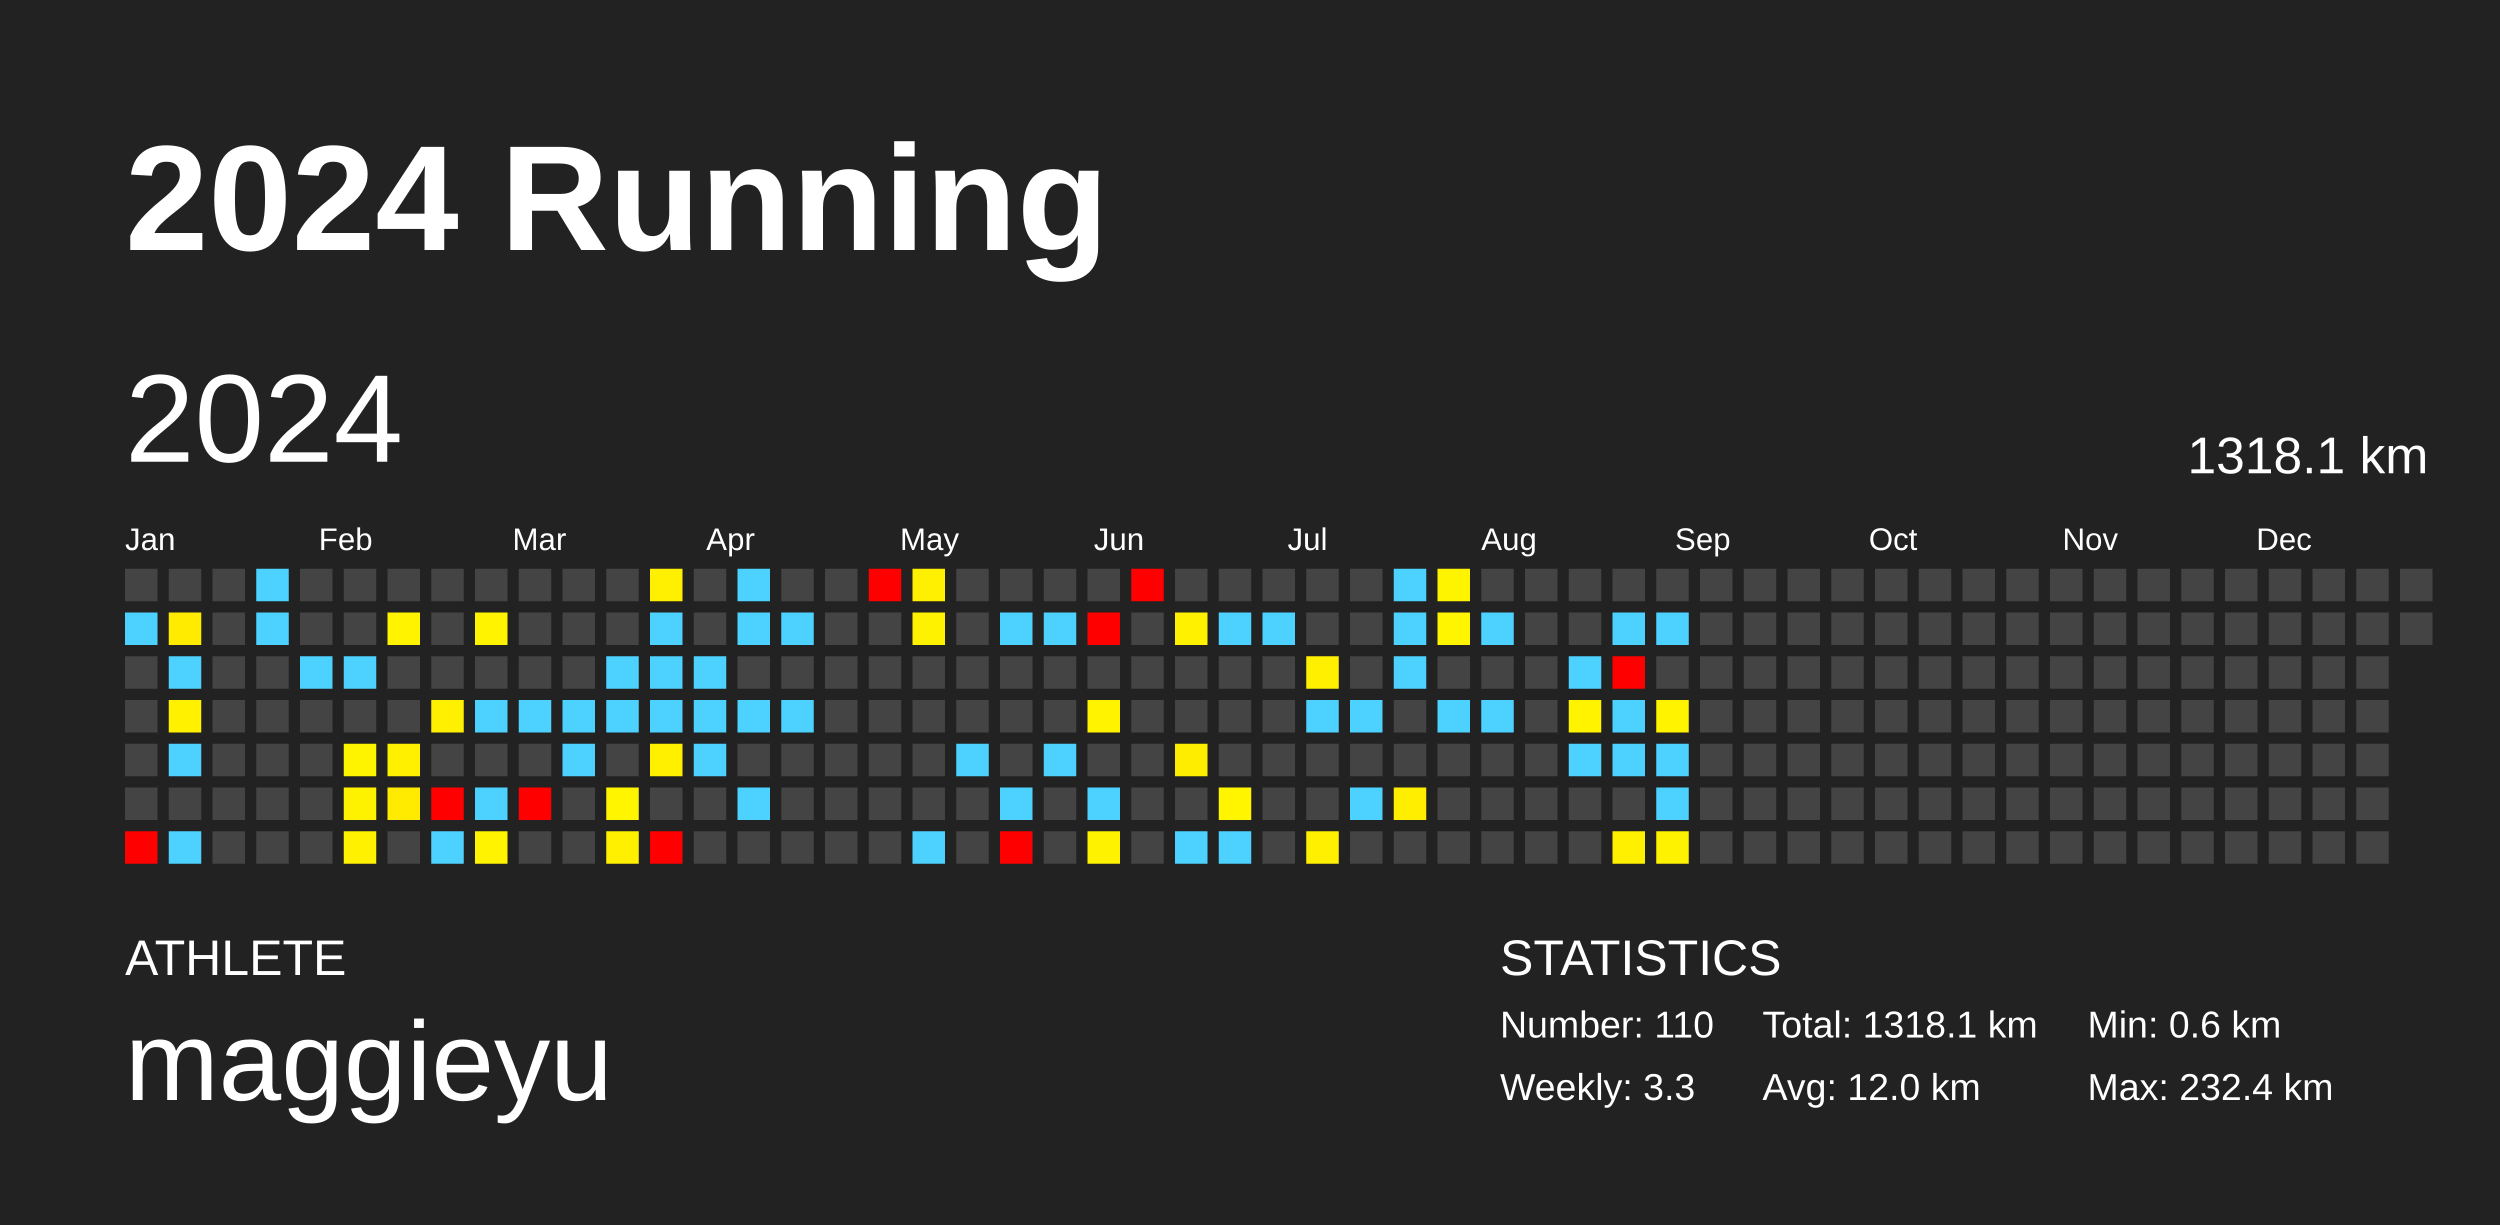
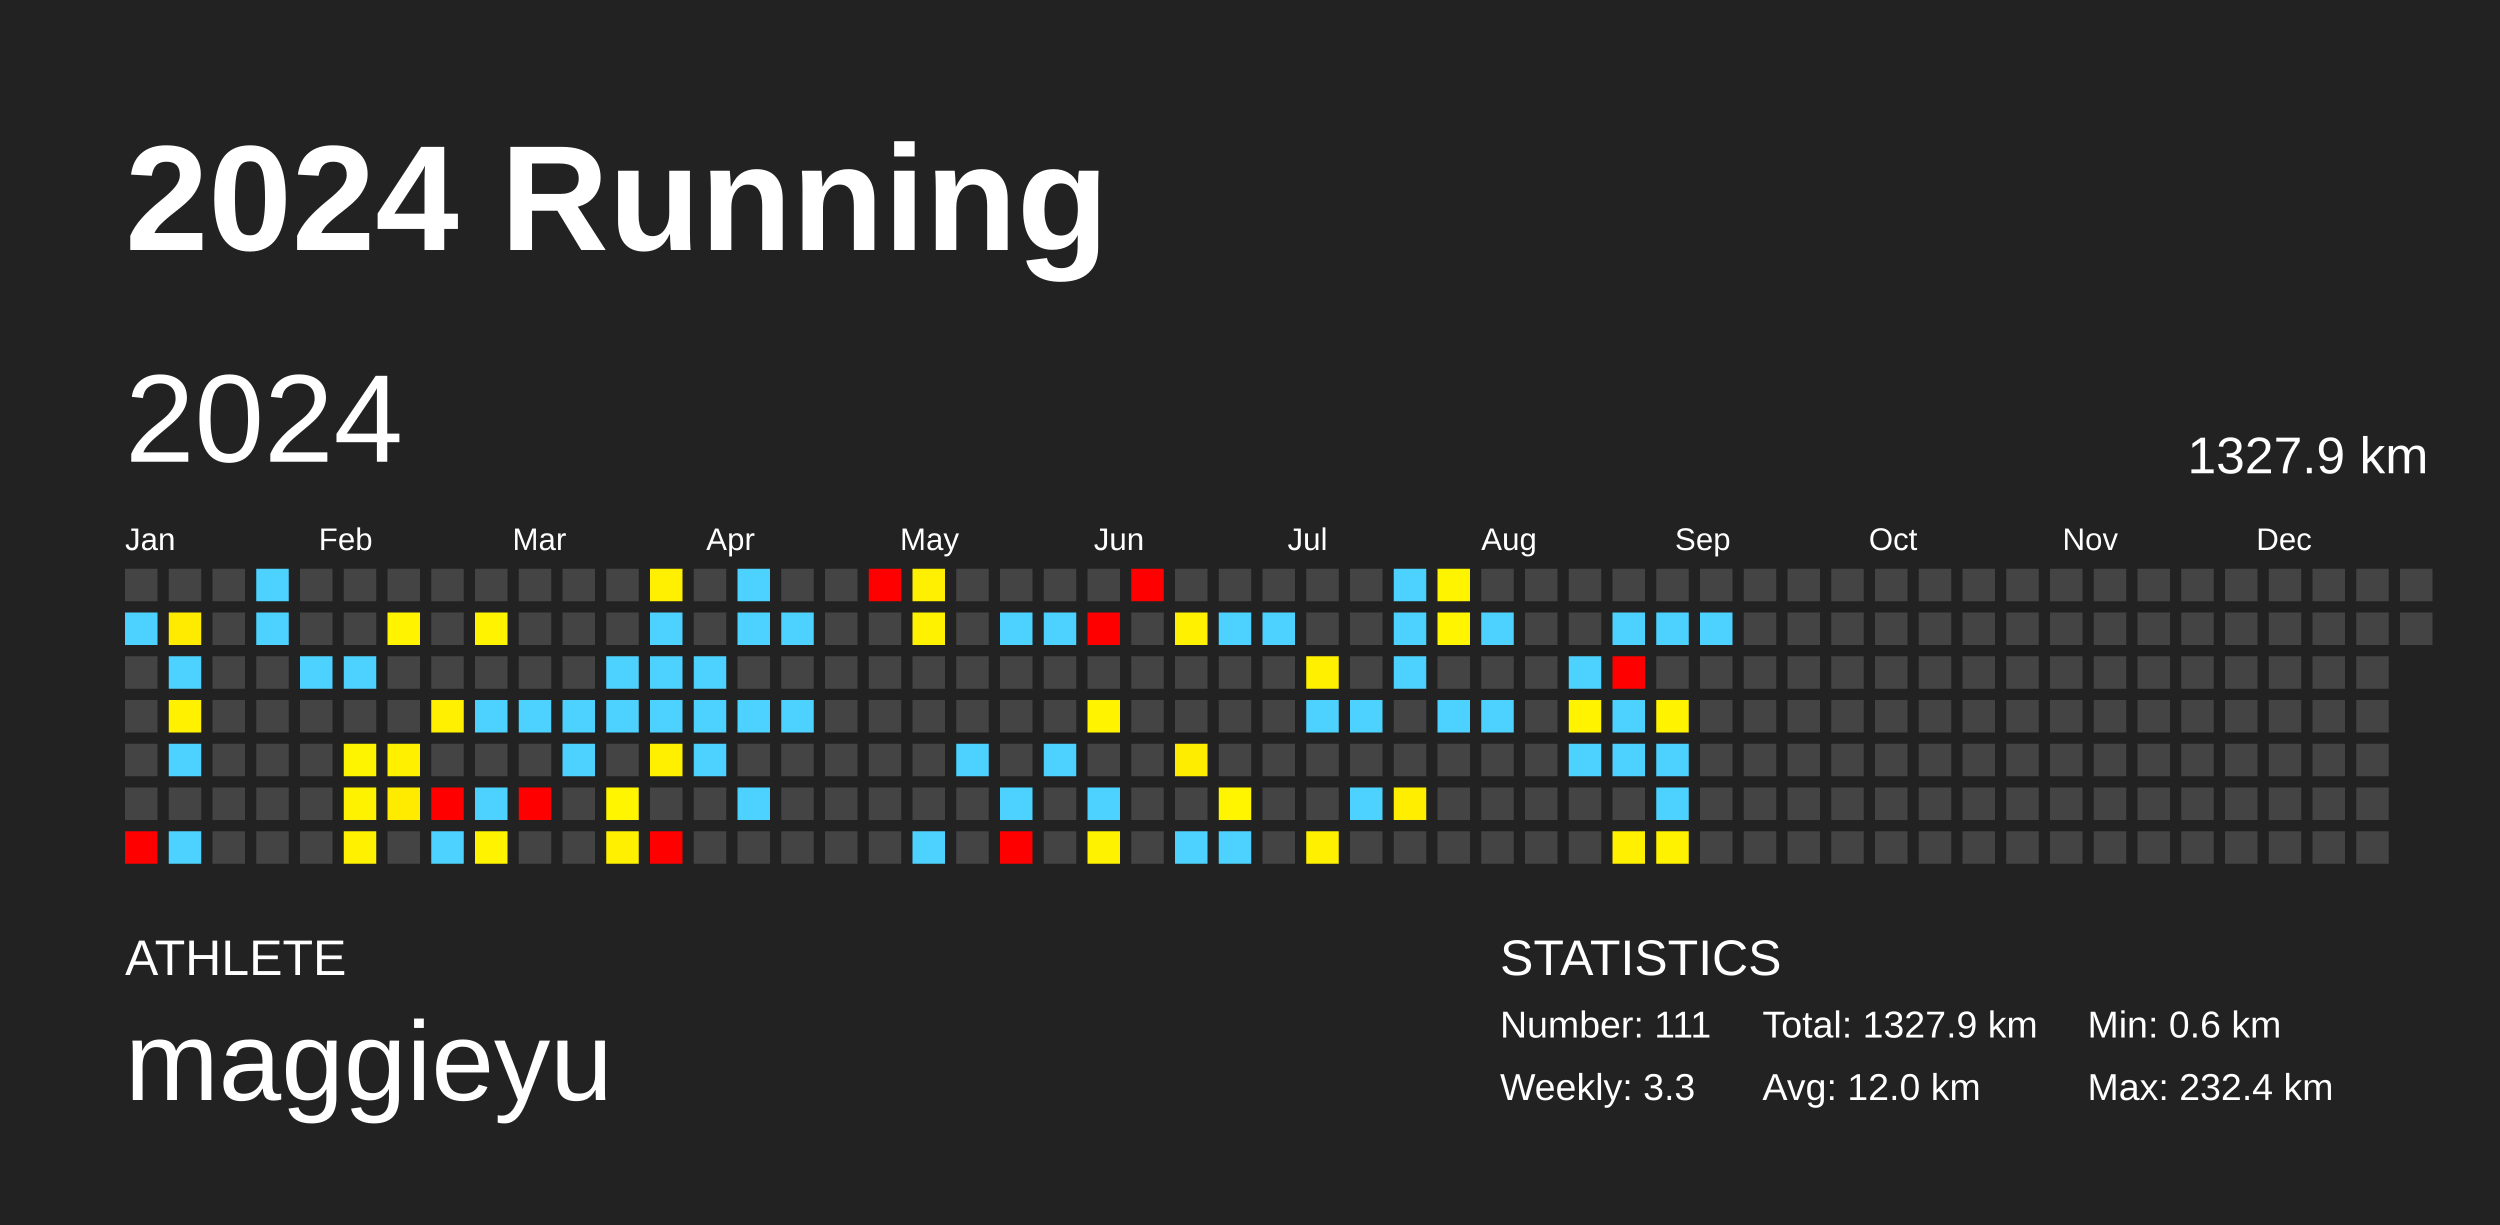
<svg xmlns="http://www.w3.org/2000/svg" baseProfile="full" height="98mm" version="1.1" viewBox="0,0,200,98" width="200mm">
  <defs />
  <rect fill="#222222" height="98" width="200" x="0" y="0" />
  <text fill="#FFFFFF" style="font-size:12px; font-family:Arial; font-weight:bold;" x="10" y="20">2024 Running</text>
  <text fill="#FFFFFF" style="font-size:4px; font-family:Arial" x="10" y="78">ATHLETE</text>
  <text fill="#FFFFFF" style="font-size:9px; font-family:Arial" x="10" y="88">maggieyu</text>
  <text fill="#FFFFFF" style="font-size:4px; font-family:Arial" x="120" y="78">STATISTICS</text>
-   <text fill="#FFFFFF" style="font-size:3px; font-family:Arial" x="120" y="83">Number: 110</text>
+   <text fill="#FFFFFF" style="font-size:3px; font-family:Arial" x="120" y="83">Number: 111</text>
  <text fill="#FFFFFF" style="font-size:3px; font-family:Arial" x="120" y="88">Weekly: 3.3</text>
-   <text fill="#FFFFFF" style="font-size:3px; font-family:Arial" x="141" y="83">Total: 1318.1 km</text>
+   <text fill="#FFFFFF" style="font-size:3px; font-family:Arial" x="141" y="83">Total: 1327.9 km</text>
  <text fill="#FFFFFF" style="font-size:3px; font-family:Arial" x="141" y="88">Avg: 12.0 km</text>
  <text fill="#FFFFFF" style="font-size:3px; font-family:Arial" x="167" y="83">Min: 0.6 km</text>
  <text fill="#FFFFFF" style="font-size:3px; font-family:Arial" x="167" y="88">Max: 232.4 km</text>
  <text dominant-baseline="hanging" fill="#FFFFFF" style="font-size:10.0px; font-family:Arial;" x="10" y="30">2024</text>
-   <text dominant-baseline="hanging" fill="#FFFFFF" style="font-size:4.125px; font-family:Arial;" x="175" y="35">1318.1 km</text>
+   <text dominant-baseline="hanging" fill="#FFFFFF" style="font-size:4.125px; font-family:Arial;" x="175" y="35">1327.9 km</text>
  <text fill="#FFFFFF" style="font-size:2.5px; font-family:Arial" x="10.0" y="44">Jan</text>
  <text fill="#FFFFFF" style="font-size:2.5px; font-family:Arial" x="25.5" y="44">Feb</text>
  <text fill="#FFFFFF" style="font-size:2.5px; font-family:Arial" x="41.0" y="44">Mar</text>
  <text fill="#FFFFFF" style="font-size:2.5px; font-family:Arial" x="56.5" y="44">Apr</text>
  <text fill="#FFFFFF" style="font-size:2.5px; font-family:Arial" x="72.0" y="44">May</text>
  <text fill="#FFFFFF" style="font-size:2.5px; font-family:Arial" x="87.5" y="44">Jun</text>
  <text fill="#FFFFFF" style="font-size:2.5px; font-family:Arial" x="103.0" y="44">Jul</text>
  <text fill="#FFFFFF" style="font-size:2.5px; font-family:Arial" x="118.5" y="44">Aug</text>
  <text fill="#FFFFFF" style="font-size:2.5px; font-family:Arial" x="134.0" y="44">Sep</text>
  <text fill="#FFFFFF" style="font-size:2.5px; font-family:Arial" x="149.5" y="44">Oct</text>
  <text fill="#FFFFFF" style="font-size:2.5px; font-family:Arial" x="165.0" y="44">Nov</text>
  <text fill="#FFFFFF" style="font-size:2.5px; font-family:Arial" x="180.5" y="44">Dec</text>
  <rect fill="#444444" height="2.6" width="2.6" x="10.0" y="45.5" />
  <rect fill="#4dd2ff" height="2.6" width="2.6" x="10.0" y="49.0" />
  <rect fill="#444444" height="2.6" width="2.6" x="10.0" y="52.5" />
  <rect fill="#444444" height="2.6" width="2.6" x="10.0" y="56.0" />
  <rect fill="#444444" height="2.6" width="2.6" x="10.0" y="59.5" />
  <rect fill="#444444" height="2.6" width="2.6" x="10.0" y="63.0" />
  <rect fill="red" height="2.6" width="2.6" x="10.0" y="66.5" />
  <rect fill="#444444" height="2.6" width="2.6" x="13.5" y="45.5" />
  <rect fill="#ffeb00" height="2.6" width="2.6" x="13.5" y="49.0" />
  <rect fill="#4dd2ff" height="2.6" width="2.6" x="13.5" y="52.5" />
  <rect fill="#fff100" height="2.6" width="2.6" x="13.5" y="56.0" />
  <rect fill="#4dd2ff" height="2.6" width="2.6" x="13.5" y="59.5" />
  <rect fill="#444444" height="2.6" width="2.6" x="13.5" y="63.0" />
  <rect fill="#4dd2ff" height="2.6" width="2.6" x="13.5" y="66.5" />
  <rect fill="#444444" height="2.6" width="2.6" x="17.0" y="45.5" />
  <rect fill="#444444" height="2.6" width="2.6" x="17.0" y="49.0" />
  <rect fill="#444444" height="2.6" width="2.6" x="17.0" y="52.5" />
  <rect fill="#444444" height="2.6" width="2.6" x="17.0" y="56.0" />
  <rect fill="#444444" height="2.6" width="2.6" x="17.0" y="59.5" />
  <rect fill="#444444" height="2.6" width="2.6" x="17.0" y="63.0" />
  <rect fill="#444444" height="2.6" width="2.6" x="17.0" y="66.5" />
  <rect fill="#4dd2ff" height="2.6" width="2.6" x="20.5" y="45.5" />
  <rect fill="#4dd2ff" height="2.6" width="2.6" x="20.5" y="49.0" />
  <rect fill="#444444" height="2.6" width="2.6" x="20.5" y="52.5" />
  <rect fill="#444444" height="2.6" width="2.6" x="20.5" y="56.0" />
  <rect fill="#444444" height="2.6" width="2.6" x="20.5" y="59.5" />
  <rect fill="#444444" height="2.6" width="2.6" x="20.5" y="63.0" />
  <rect fill="#444444" height="2.6" width="2.6" x="20.5" y="66.5" />
  <rect fill="#444444" height="2.6" width="2.6" x="24.0" y="45.5" />
  <rect fill="#444444" height="2.6" width="2.6" x="24.0" y="49.0" />
  <rect fill="#4dd2ff" height="2.6" width="2.6" x="24.0" y="52.5" />
  <rect fill="#444444" height="2.6" width="2.6" x="24.0" y="56.0" />
  <rect fill="#444444" height="2.6" width="2.6" x="24.0" y="59.5" />
  <rect fill="#444444" height="2.6" width="2.6" x="24.0" y="63.0" />
  <rect fill="#444444" height="2.6" width="2.6" x="24.0" y="66.5" />
  <rect fill="#444444" height="2.6" width="2.6" x="27.5" y="45.5" />
  <rect fill="#444444" height="2.6" width="2.6" x="27.5" y="49.0" />
  <rect fill="#4dd2ff" height="2.6" width="2.6" x="27.5" y="52.5" />
  <rect fill="#444444" height="2.6" width="2.6" x="27.5" y="56.0" />
  <rect fill="#fff400" height="2.6" width="2.6" x="27.5" y="59.5" />
  <rect fill="#fff200" height="2.6" width="2.6" x="27.5" y="63.0" />
  <rect fill="#fff100" height="2.6" width="2.6" x="27.5" y="66.5" />
  <rect fill="#444444" height="2.6" width="2.6" x="31.0" y="45.5" />
  <rect fill="#fff300" height="2.6" width="2.6" x="31.0" y="49.0" />
  <rect fill="#444444" height="2.6" width="2.6" x="31.0" y="52.5" />
  <rect fill="#444444" height="2.6" width="2.6" x="31.0" y="56.0" />
  <rect fill="#fff000" height="2.6" width="2.6" x="31.0" y="59.5" />
  <rect fill="#ffeb00" height="2.6" width="2.6" x="31.0" y="63.0" />
  <rect fill="#444444" height="2.6" width="2.6" x="31.0" y="66.5" />
  <rect fill="#444444" height="2.6" width="2.6" x="34.5" y="45.5" />
  <rect fill="#444444" height="2.6" width="2.6" x="34.5" y="49.0" />
  <rect fill="#444444" height="2.6" width="2.6" x="34.5" y="52.5" />
  <rect fill="#ffef00" height="2.6" width="2.6" x="34.5" y="56.0" />
  <rect fill="#444444" height="2.6" width="2.6" x="34.5" y="59.5" />
  <rect fill="red" height="2.6" width="2.6" x="34.5" y="63.0" />
  <rect fill="#4dd2ff" height="2.6" width="2.6" x="34.5" y="66.5" />
  <rect fill="#444444" height="2.6" width="2.6" x="38.0" y="45.5" />
  <rect fill="#fff300" height="2.6" width="2.6" x="38.0" y="49.0" />
  <rect fill="#444444" height="2.6" width="2.6" x="38.0" y="52.5" />
  <rect fill="#4dd2ff" height="2.6" width="2.6" x="38.0" y="56.0" />
  <rect fill="#444444" height="2.6" width="2.6" x="38.0" y="59.5" />
  <rect fill="#4dd2ff" height="2.6" width="2.6" x="38.0" y="63.0" />
  <rect fill="#fff300" height="2.6" width="2.6" x="38.0" y="66.5" />
  <rect fill="#444444" height="2.6" width="2.6" x="41.5" y="45.5" />
  <rect fill="#444444" height="2.6" width="2.6" x="41.5" y="49.0" />
  <rect fill="#444444" height="2.6" width="2.6" x="41.5" y="52.5" />
  <rect fill="#4dd2ff" height="2.6" width="2.6" x="41.5" y="56.0" />
  <rect fill="#444444" height="2.6" width="2.6" x="41.5" y="59.5" />
  <rect fill="red" height="2.6" width="2.6" x="41.5" y="63.0" />
  <rect fill="#444444" height="2.6" width="2.6" x="41.5" y="66.5" />
  <rect fill="#444444" height="2.6" width="2.6" x="45.0" y="45.5" />
  <rect fill="#444444" height="2.6" width="2.6" x="45.0" y="49.0" />
  <rect fill="#444444" height="2.6" width="2.6" x="45.0" y="52.5" />
  <rect fill="#4dd2ff" height="2.6" width="2.6" x="45.0" y="56.0" />
  <rect fill="#4dd2ff" height="2.6" width="2.6" x="45.0" y="59.5" />
  <rect fill="#444444" height="2.6" width="2.6" x="45.0" y="63.0" />
  <rect fill="#444444" height="2.6" width="2.6" x="45.0" y="66.5" />
  <rect fill="#444444" height="2.6" width="2.6" x="48.5" y="45.5" />
  <rect fill="#444444" height="2.6" width="2.6" x="48.5" y="49.0" />
  <rect fill="#4dd2ff" height="2.6" width="2.6" x="48.5" y="52.5" />
  <rect fill="#4dd2ff" height="2.6" width="2.6" x="48.5" y="56.0" />
  <rect fill="#444444" height="2.6" width="2.6" x="48.5" y="59.5" />
  <rect fill="#fff500" height="2.6" width="2.6" x="48.5" y="63.0" />
  <rect fill="#fff000" height="2.6" width="2.6" x="48.5" y="66.5" />
  <rect fill="#ffef00" height="2.6" width="2.6" x="52.0" y="45.5" />
  <rect fill="#4dd2ff" height="2.6" width="2.6" x="52.0" y="49.0" />
  <rect fill="#4dd2ff" height="2.6" width="2.6" x="52.0" y="52.5" />
  <rect fill="#4dd2ff" height="2.6" width="2.6" x="52.0" y="56.0" />
  <rect fill="#fff000" height="2.6" width="2.6" x="52.0" y="59.5" />
  <rect fill="#444444" height="2.6" width="2.6" x="52.0" y="63.0" />
  <rect fill="red" height="2.6" width="2.6" x="52.0" y="66.5" />
  <rect fill="#444444" height="2.6" width="2.6" x="55.5" y="45.5" />
  <rect fill="#444444" height="2.6" width="2.6" x="55.5" y="49.0" />
  <rect fill="#4dd2ff" height="2.6" width="2.6" x="55.5" y="52.5" />
  <rect fill="#4dd2ff" height="2.6" width="2.6" x="55.5" y="56.0" />
  <rect fill="#4dd2ff" height="2.6" width="2.6" x="55.5" y="59.5" />
  <rect fill="#444444" height="2.6" width="2.6" x="55.5" y="63.0" />
  <rect fill="#444444" height="2.6" width="2.6" x="55.5" y="66.5" />
  <rect fill="#4dd2ff" height="2.6" width="2.6" x="59.0" y="45.5" />
  <rect fill="#4dd2ff" height="2.6" width="2.6" x="59.0" y="49.0" />
  <rect fill="#444444" height="2.6" width="2.6" x="59.0" y="52.5" />
  <rect fill="#4dd2ff" height="2.6" width="2.6" x="59.0" y="56.0" />
  <rect fill="#444444" height="2.6" width="2.6" x="59.0" y="59.5" />
  <rect fill="#4dd2ff" height="2.6" width="2.6" x="59.0" y="63.0" />
  <rect fill="#444444" height="2.6" width="2.6" x="59.0" y="66.5" />
  <rect fill="#444444" height="2.6" width="2.6" x="62.5" y="45.5" />
  <rect fill="#4dd2ff" height="2.6" width="2.6" x="62.5" y="49.0" />
  <rect fill="#444444" height="2.6" width="2.6" x="62.5" y="52.5" />
  <rect fill="#4dd2ff" height="2.6" width="2.6" x="62.5" y="56.0" />
  <rect fill="#444444" height="2.6" width="2.6" x="62.5" y="59.5" />
  <rect fill="#444444" height="2.6" width="2.6" x="62.5" y="63.0" />
  <rect fill="#444444" height="2.6" width="2.6" x="62.5" y="66.5" />
  <rect fill="#444444" height="2.6" width="2.6" x="66.0" y="45.5" />
  <rect fill="#444444" height="2.6" width="2.6" x="66.0" y="49.0" />
  <rect fill="#444444" height="2.6" width="2.6" x="66.0" y="52.5" />
  <rect fill="#444444" height="2.6" width="2.6" x="66.0" y="56.0" />
  <rect fill="#444444" height="2.6" width="2.6" x="66.0" y="59.5" />
  <rect fill="#444444" height="2.6" width="2.6" x="66.0" y="63.0" />
  <rect fill="#444444" height="2.6" width="2.6" x="66.0" y="66.5" />
  <rect fill="red" height="2.6" width="2.6" x="69.5" y="45.5" />
  <rect fill="#444444" height="2.6" width="2.6" x="69.5" y="49.0" />
  <rect fill="#444444" height="2.6" width="2.6" x="69.5" y="52.5" />
  <rect fill="#444444" height="2.6" width="2.6" x="69.5" y="56.0" />
  <rect fill="#444444" height="2.6" width="2.6" x="69.5" y="59.5" />
  <rect fill="#444444" height="2.6" width="2.6" x="69.5" y="63.0" />
  <rect fill="#444444" height="2.6" width="2.6" x="69.5" y="66.5" />
  <rect fill="#ffef00" height="2.6" width="2.6" x="73.0" y="45.5" />
  <rect fill="#fff200" height="2.6" width="2.6" x="73.0" y="49.0" />
  <rect fill="#444444" height="2.6" width="2.6" x="73.0" y="52.5" />
  <rect fill="#444444" height="2.6" width="2.6" x="73.0" y="56.0" />
  <rect fill="#444444" height="2.6" width="2.6" x="73.0" y="59.5" />
  <rect fill="#444444" height="2.6" width="2.6" x="73.0" y="63.0" />
  <rect fill="#4dd2ff" height="2.6" width="2.6" x="73.0" y="66.5" />
  <rect fill="#444444" height="2.6" width="2.6" x="76.5" y="45.5" />
  <rect fill="#444444" height="2.6" width="2.6" x="76.5" y="49.0" />
  <rect fill="#444444" height="2.6" width="2.6" x="76.5" y="52.5" />
  <rect fill="#444444" height="2.6" width="2.6" x="76.5" y="56.0" />
  <rect fill="#4dd2ff" height="2.6" width="2.6" x="76.5" y="59.5" />
  <rect fill="#444444" height="2.6" width="2.6" x="76.5" y="63.0" />
  <rect fill="#444444" height="2.6" width="2.6" x="76.5" y="66.5" />
  <rect fill="#444444" height="2.6" width="2.6" x="80.0" y="45.5" />
  <rect fill="#4dd2ff" height="2.6" width="2.6" x="80.0" y="49.0" />
  <rect fill="#444444" height="2.6" width="2.6" x="80.0" y="52.5" />
  <rect fill="#444444" height="2.6" width="2.6" x="80.0" y="56.0" />
  <rect fill="#444444" height="2.6" width="2.6" x="80.0" y="59.5" />
  <rect fill="#4dd2ff" height="2.6" width="2.6" x="80.0" y="63.0" />
  <rect fill="red" height="2.6" width="2.6" x="80.0" y="66.5" />
  <rect fill="#444444" height="2.6" width="2.6" x="83.5" y="45.5" />
  <rect fill="#4dd2ff" height="2.6" width="2.6" x="83.5" y="49.0" />
  <rect fill="#444444" height="2.6" width="2.6" x="83.5" y="52.5" />
  <rect fill="#444444" height="2.6" width="2.6" x="83.5" y="56.0" />
  <rect fill="#4dd2ff" height="2.6" width="2.6" x="83.5" y="59.5" />
  <rect fill="#444444" height="2.6" width="2.6" x="83.5" y="63.0" />
  <rect fill="#444444" height="2.6" width="2.6" x="83.5" y="66.5" />
  <rect fill="#444444" height="2.6" width="2.6" x="87.0" y="45.5" />
  <rect fill="red" height="2.6" width="2.6" x="87.0" y="49.0" />
  <rect fill="#444444" height="2.6" width="2.6" x="87.0" y="52.5" />
  <rect fill="#fff300" height="2.6" width="2.6" x="87.0" y="56.0" />
  <rect fill="#444444" height="2.6" width="2.6" x="87.0" y="59.5" />
  <rect fill="#4dd2ff" height="2.6" width="2.6" x="87.0" y="63.0" />
  <rect fill="#fff200" height="2.6" width="2.6" x="87.0" y="66.5" />
  <rect fill="red" height="2.6" width="2.6" x="90.5" y="45.5" />
  <rect fill="#444444" height="2.6" width="2.6" x="90.5" y="49.0" />
  <rect fill="#444444" height="2.6" width="2.6" x="90.5" y="52.5" />
  <rect fill="#444444" height="2.6" width="2.6" x="90.5" y="56.0" />
  <rect fill="#444444" height="2.6" width="2.6" x="90.5" y="59.5" />
  <rect fill="#444444" height="2.6" width="2.6" x="90.5" y="63.0" />
  <rect fill="#444444" height="2.6" width="2.6" x="90.5" y="66.5" />
  <rect fill="#444444" height="2.6" width="2.6" x="94.0" y="45.5" />
  <rect fill="#fff100" height="2.6" width="2.6" x="94.0" y="49.0" />
  <rect fill="#444444" height="2.6" width="2.6" x="94.0" y="52.5" />
  <rect fill="#444444" height="2.6" width="2.6" x="94.0" y="56.0" />
  <rect fill="#ffed00" height="2.6" width="2.6" x="94.0" y="59.5" />
  <rect fill="#444444" height="2.6" width="2.6" x="94.0" y="63.0" />
  <rect fill="#4dd2ff" height="2.6" width="2.6" x="94.0" y="66.5" />
  <rect fill="#444444" height="2.6" width="2.6" x="97.5" y="45.5" />
  <rect fill="#4dd2ff" height="2.6" width="2.6" x="97.5" y="49.0" />
  <rect fill="#444444" height="2.6" width="2.6" x="97.5" y="52.5" />
  <rect fill="#444444" height="2.6" width="2.6" x="97.5" y="56.0" />
  <rect fill="#444444" height="2.6" width="2.6" x="97.5" y="59.5" />
  <rect fill="#fff500" height="2.6" width="2.6" x="97.5" y="63.0" />
  <rect fill="#4dd2ff" height="2.6" width="2.6" x="97.5" y="66.5" />
  <rect fill="#444444" height="2.6" width="2.6" x="101.0" y="45.5" />
  <rect fill="#4dd2ff" height="2.6" width="2.6" x="101.0" y="49.0" />
  <rect fill="#444444" height="2.6" width="2.6" x="101.0" y="52.5" />
  <rect fill="#444444" height="2.6" width="2.6" x="101.0" y="56.0" />
  <rect fill="#444444" height="2.6" width="2.6" x="101.0" y="59.5" />
  <rect fill="#444444" height="2.6" width="2.6" x="101.0" y="63.0" />
  <rect fill="#444444" height="2.6" width="2.6" x="101.0" y="66.5" />
  <rect fill="#444444" height="2.6" width="2.6" x="104.5" y="45.5" />
  <rect fill="#444444" height="2.6" width="2.6" x="104.5" y="49.0" />
  <rect fill="#fff000" height="2.6" width="2.6" x="104.5" y="52.5" />
  <rect fill="#4dd2ff" height="2.6" width="2.6" x="104.5" y="56.0" />
  <rect fill="#444444" height="2.6" width="2.6" x="104.5" y="59.5" />
  <rect fill="#444444" height="2.6" width="2.6" x="104.5" y="63.0" />
  <rect fill="#fff000" height="2.6" width="2.6" x="104.5" y="66.5" />
  <rect fill="#444444" height="2.6" width="2.6" x="108.0" y="45.5" />
  <rect fill="#444444" height="2.6" width="2.6" x="108.0" y="49.0" />
  <rect fill="#444444" height="2.6" width="2.6" x="108.0" y="52.5" />
  <rect fill="#4dd2ff" height="2.6" width="2.6" x="108.0" y="56.0" />
  <rect fill="#444444" height="2.6" width="2.6" x="108.0" y="59.5" />
  <rect fill="#4dd2ff" height="2.6" width="2.6" x="108.0" y="63.0" />
  <rect fill="#444444" height="2.6" width="2.6" x="108.0" y="66.5" />
  <rect fill="#4dd2ff" height="2.6" width="2.6" x="111.5" y="45.5" />
  <rect fill="#4dd2ff" height="2.6" width="2.6" x="111.5" y="49.0" />
  <rect fill="#4dd2ff" height="2.6" width="2.6" x="111.5" y="52.5" />
  <rect fill="#444444" height="2.6" width="2.6" x="111.5" y="56.0" />
  <rect fill="#444444" height="2.6" width="2.6" x="111.5" y="59.5" />
  <rect fill="#ffee00" height="2.6" width="2.6" x="111.5" y="63.0" />
  <rect fill="#444444" height="2.6" width="2.6" x="111.5" y="66.5" />
  <rect fill="#fff400" height="2.6" width="2.6" x="115.0" y="45.5" />
  <rect fill="#fff500" height="2.6" width="2.6" x="115.0" y="49.0" />
  <rect fill="#444444" height="2.6" width="2.6" x="115.0" y="52.5" />
  <rect fill="#4dd2ff" height="2.6" width="2.6" x="115.0" y="56.0" />
  <rect fill="#444444" height="2.6" width="2.6" x="115.0" y="59.5" />
  <rect fill="#444444" height="2.6" width="2.6" x="115.0" y="63.0" />
  <rect fill="#444444" height="2.6" width="2.6" x="115.0" y="66.5" />
  <rect fill="#444444" height="2.6" width="2.6" x="118.5" y="45.5" />
  <rect fill="#4dd2ff" height="2.6" width="2.6" x="118.5" y="49.0" />
  <rect fill="#444444" height="2.6" width="2.6" x="118.5" y="52.5" />
  <rect fill="#4dd2ff" height="2.6" width="2.6" x="118.5" y="56.0" />
  <rect fill="#444444" height="2.6" width="2.6" x="118.5" y="59.5" />
  <rect fill="#444444" height="2.6" width="2.6" x="118.5" y="63.0" />
  <rect fill="#444444" height="2.6" width="2.6" x="118.5" y="66.5" />
  <rect fill="#444444" height="2.6" width="2.6" x="122.0" y="45.5" />
  <rect fill="#444444" height="2.6" width="2.6" x="122.0" y="49.0" />
  <rect fill="#444444" height="2.6" width="2.6" x="122.0" y="52.5" />
  <rect fill="#444444" height="2.6" width="2.6" x="122.0" y="56.0" />
  <rect fill="#444444" height="2.6" width="2.6" x="122.0" y="59.5" />
  <rect fill="#444444" height="2.6" width="2.6" x="122.0" y="63.0" />
  <rect fill="#444444" height="2.6" width="2.6" x="122.0" y="66.5" />
  <rect fill="#444444" height="2.6" width="2.6" x="125.5" y="45.5" />
  <rect fill="#444444" height="2.6" width="2.6" x="125.5" y="49.0" />
  <rect fill="#4dd2ff" height="2.6" width="2.6" x="125.5" y="52.5" />
  <rect fill="#fff300" height="2.6" width="2.6" x="125.5" y="56.0" />
  <rect fill="#4dd2ff" height="2.6" width="2.6" x="125.5" y="59.5" />
  <rect fill="#444444" height="2.6" width="2.6" x="125.5" y="63.0" />
  <rect fill="#444444" height="2.6" width="2.6" x="125.5" y="66.5" />
  <rect fill="#444444" height="2.6" width="2.6" x="129.0" y="45.5" />
  <rect fill="#4dd2ff" height="2.6" width="2.6" x="129.0" y="49.0" />
  <rect fill="red" height="2.6" width="2.6" x="129.0" y="52.5" />
  <rect fill="#4dd2ff" height="2.6" width="2.6" x="129.0" y="56.0" />
  <rect fill="#4dd2ff" height="2.6" width="2.6" x="129.0" y="59.5" />
  <rect fill="#444444" height="2.6" width="2.6" x="129.0" y="63.0" />
  <rect fill="#fff000" height="2.6" width="2.6" x="129.0" y="66.5" />
  <rect fill="#444444" height="2.6" width="2.6" x="132.5" y="45.5" />
  <rect fill="#4dd2ff" height="2.6" width="2.6" x="132.5" y="49.0" />
  <rect fill="#444444" height="2.6" width="2.6" x="132.5" y="52.5" />
  <rect fill="#fff300" height="2.6" width="2.6" x="132.5" y="56.0" />
  <rect fill="#4dd2ff" height="2.6" width="2.6" x="132.5" y="59.5" />
  <rect fill="#4dd2ff" height="2.6" width="2.6" x="132.5" y="63.0" />
  <rect fill="#fff200" height="2.6" width="2.6" x="132.5" y="66.5" />
  <rect fill="#444444" height="2.6" width="2.6" x="136.0" y="45.5" />
-   <rect fill="#444444" height="2.6" width="2.6" x="136.0" y="49.0" />
+   <rect fill="#4dd2ff" height="2.6" width="2.6" x="136.0" y="49.0" />
  <rect fill="#444444" height="2.6" width="2.6" x="136.0" y="52.5" />
  <rect fill="#444444" height="2.6" width="2.6" x="136.0" y="56.0" />
  <rect fill="#444444" height="2.6" width="2.6" x="136.0" y="59.5" />
  <rect fill="#444444" height="2.6" width="2.6" x="136.0" y="63.0" />
  <rect fill="#444444" height="2.6" width="2.6" x="136.0" y="66.5" />
  <rect fill="#444444" height="2.6" width="2.6" x="139.5" y="45.5" />
  <rect fill="#444444" height="2.6" width="2.6" x="139.5" y="49.0" />
  <rect fill="#444444" height="2.6" width="2.6" x="139.5" y="52.5" />
  <rect fill="#444444" height="2.6" width="2.6" x="139.5" y="56.0" />
  <rect fill="#444444" height="2.6" width="2.6" x="139.5" y="59.5" />
  <rect fill="#444444" height="2.6" width="2.6" x="139.5" y="63.0" />
  <rect fill="#444444" height="2.6" width="2.6" x="139.5" y="66.5" />
  <rect fill="#444444" height="2.6" width="2.6" x="143.0" y="45.5" />
  <rect fill="#444444" height="2.6" width="2.6" x="143.0" y="49.0" />
  <rect fill="#444444" height="2.6" width="2.6" x="143.0" y="52.5" />
  <rect fill="#444444" height="2.6" width="2.6" x="143.0" y="56.0" />
  <rect fill="#444444" height="2.6" width="2.6" x="143.0" y="59.5" />
  <rect fill="#444444" height="2.6" width="2.6" x="143.0" y="63.0" />
  <rect fill="#444444" height="2.6" width="2.6" x="143.0" y="66.5" />
  <rect fill="#444444" height="2.6" width="2.6" x="146.5" y="45.5" />
  <rect fill="#444444" height="2.6" width="2.6" x="146.5" y="49.0" />
  <rect fill="#444444" height="2.6" width="2.6" x="146.5" y="52.5" />
  <rect fill="#444444" height="2.6" width="2.6" x="146.5" y="56.0" />
  <rect fill="#444444" height="2.6" width="2.6" x="146.5" y="59.5" />
  <rect fill="#444444" height="2.6" width="2.6" x="146.5" y="63.0" />
  <rect fill="#444444" height="2.6" width="2.6" x="146.5" y="66.5" />
  <rect fill="#444444" height="2.6" width="2.6" x="150.0" y="45.5" />
  <rect fill="#444444" height="2.6" width="2.6" x="150.0" y="49.0" />
  <rect fill="#444444" height="2.6" width="2.6" x="150.0" y="52.5" />
  <rect fill="#444444" height="2.6" width="2.6" x="150.0" y="56.0" />
  <rect fill="#444444" height="2.6" width="2.6" x="150.0" y="59.5" />
  <rect fill="#444444" height="2.6" width="2.6" x="150.0" y="63.0" />
  <rect fill="#444444" height="2.6" width="2.6" x="150.0" y="66.5" />
  <rect fill="#444444" height="2.6" width="2.6" x="153.5" y="45.5" />
  <rect fill="#444444" height="2.6" width="2.6" x="153.5" y="49.0" />
  <rect fill="#444444" height="2.6" width="2.6" x="153.5" y="52.5" />
  <rect fill="#444444" height="2.6" width="2.6" x="153.5" y="56.0" />
  <rect fill="#444444" height="2.6" width="2.6" x="153.5" y="59.5" />
  <rect fill="#444444" height="2.6" width="2.6" x="153.5" y="63.0" />
  <rect fill="#444444" height="2.6" width="2.6" x="153.5" y="66.5" />
  <rect fill="#444444" height="2.6" width="2.6" x="157.0" y="45.5" />
  <rect fill="#444444" height="2.6" width="2.6" x="157.0" y="49.0" />
  <rect fill="#444444" height="2.6" width="2.6" x="157.0" y="52.5" />
  <rect fill="#444444" height="2.6" width="2.6" x="157.0" y="56.0" />
  <rect fill="#444444" height="2.6" width="2.6" x="157.0" y="59.5" />
  <rect fill="#444444" height="2.6" width="2.6" x="157.0" y="63.0" />
  <rect fill="#444444" height="2.6" width="2.6" x="157.0" y="66.5" />
  <rect fill="#444444" height="2.6" width="2.6" x="160.5" y="45.5" />
  <rect fill="#444444" height="2.6" width="2.6" x="160.5" y="49.0" />
  <rect fill="#444444" height="2.6" width="2.6" x="160.5" y="52.5" />
  <rect fill="#444444" height="2.6" width="2.6" x="160.5" y="56.0" />
  <rect fill="#444444" height="2.6" width="2.6" x="160.5" y="59.5" />
  <rect fill="#444444" height="2.6" width="2.6" x="160.5" y="63.0" />
  <rect fill="#444444" height="2.6" width="2.6" x="160.5" y="66.5" />
  <rect fill="#444444" height="2.6" width="2.6" x="164.0" y="45.5" />
  <rect fill="#444444" height="2.6" width="2.6" x="164.0" y="49.0" />
  <rect fill="#444444" height="2.6" width="2.6" x="164.0" y="52.5" />
  <rect fill="#444444" height="2.6" width="2.6" x="164.0" y="56.0" />
  <rect fill="#444444" height="2.6" width="2.6" x="164.0" y="59.5" />
  <rect fill="#444444" height="2.6" width="2.6" x="164.0" y="63.0" />
  <rect fill="#444444" height="2.6" width="2.6" x="164.0" y="66.5" />
  <rect fill="#444444" height="2.6" width="2.6" x="167.5" y="45.5" />
  <rect fill="#444444" height="2.6" width="2.6" x="167.5" y="49.0" />
  <rect fill="#444444" height="2.6" width="2.6" x="167.5" y="52.5" />
  <rect fill="#444444" height="2.6" width="2.6" x="167.5" y="56.0" />
  <rect fill="#444444" height="2.6" width="2.6" x="167.5" y="59.5" />
  <rect fill="#444444" height="2.6" width="2.6" x="167.5" y="63.0" />
  <rect fill="#444444" height="2.6" width="2.6" x="167.5" y="66.5" />
  <rect fill="#444444" height="2.6" width="2.6" x="171.0" y="45.5" />
  <rect fill="#444444" height="2.6" width="2.6" x="171.0" y="49.0" />
  <rect fill="#444444" height="2.6" width="2.6" x="171.0" y="52.5" />
  <rect fill="#444444" height="2.6" width="2.6" x="171.0" y="56.0" />
  <rect fill="#444444" height="2.6" width="2.6" x="171.0" y="59.5" />
  <rect fill="#444444" height="2.6" width="2.6" x="171.0" y="63.0" />
  <rect fill="#444444" height="2.6" width="2.6" x="171.0" y="66.5" />
  <rect fill="#444444" height="2.6" width="2.6" x="174.5" y="45.5" />
  <rect fill="#444444" height="2.6" width="2.6" x="174.5" y="49.0" />
  <rect fill="#444444" height="2.6" width="2.6" x="174.5" y="52.5" />
  <rect fill="#444444" height="2.6" width="2.6" x="174.5" y="56.0" />
  <rect fill="#444444" height="2.6" width="2.6" x="174.5" y="59.5" />
  <rect fill="#444444" height="2.6" width="2.6" x="174.5" y="63.0" />
  <rect fill="#444444" height="2.6" width="2.6" x="174.5" y="66.5" />
  <rect fill="#444444" height="2.6" width="2.6" x="178.0" y="45.5" />
  <rect fill="#444444" height="2.6" width="2.6" x="178.0" y="49.0" />
  <rect fill="#444444" height="2.6" width="2.6" x="178.0" y="52.5" />
  <rect fill="#444444" height="2.6" width="2.6" x="178.0" y="56.0" />
  <rect fill="#444444" height="2.6" width="2.6" x="178.0" y="59.5" />
  <rect fill="#444444" height="2.6" width="2.6" x="178.0" y="63.0" />
  <rect fill="#444444" height="2.6" width="2.6" x="178.0" y="66.5" />
  <rect fill="#444444" height="2.6" width="2.6" x="181.5" y="45.5" />
  <rect fill="#444444" height="2.6" width="2.6" x="181.5" y="49.0" />
  <rect fill="#444444" height="2.6" width="2.6" x="181.5" y="52.5" />
  <rect fill="#444444" height="2.6" width="2.6" x="181.5" y="56.0" />
  <rect fill="#444444" height="2.6" width="2.6" x="181.5" y="59.5" />
  <rect fill="#444444" height="2.6" width="2.6" x="181.5" y="63.0" />
  <rect fill="#444444" height="2.6" width="2.6" x="181.5" y="66.5" />
  <rect fill="#444444" height="2.6" width="2.6" x="185.0" y="45.5" />
  <rect fill="#444444" height="2.6" width="2.6" x="185.0" y="49.0" />
  <rect fill="#444444" height="2.6" width="2.6" x="185.0" y="52.5" />
  <rect fill="#444444" height="2.6" width="2.6" x="185.0" y="56.0" />
  <rect fill="#444444" height="2.6" width="2.6" x="185.0" y="59.5" />
  <rect fill="#444444" height="2.6" width="2.6" x="185.0" y="63.0" />
  <rect fill="#444444" height="2.6" width="2.6" x="185.0" y="66.5" />
  <rect fill="#444444" height="2.6" width="2.6" x="188.5" y="45.5" />
  <rect fill="#444444" height="2.6" width="2.6" x="188.5" y="49.0" />
  <rect fill="#444444" height="2.6" width="2.6" x="188.5" y="52.5" />
  <rect fill="#444444" height="2.6" width="2.6" x="188.5" y="56.0" />
  <rect fill="#444444" height="2.6" width="2.6" x="188.5" y="59.5" />
  <rect fill="#444444" height="2.6" width="2.6" x="188.5" y="63.0" />
  <rect fill="#444444" height="2.6" width="2.6" x="188.5" y="66.5" />
  <rect fill="#444444" height="2.6" width="2.6" x="192.0" y="45.5" />
  <rect fill="#444444" height="2.6" width="2.6" x="192.0" y="49.0" />
</svg>
